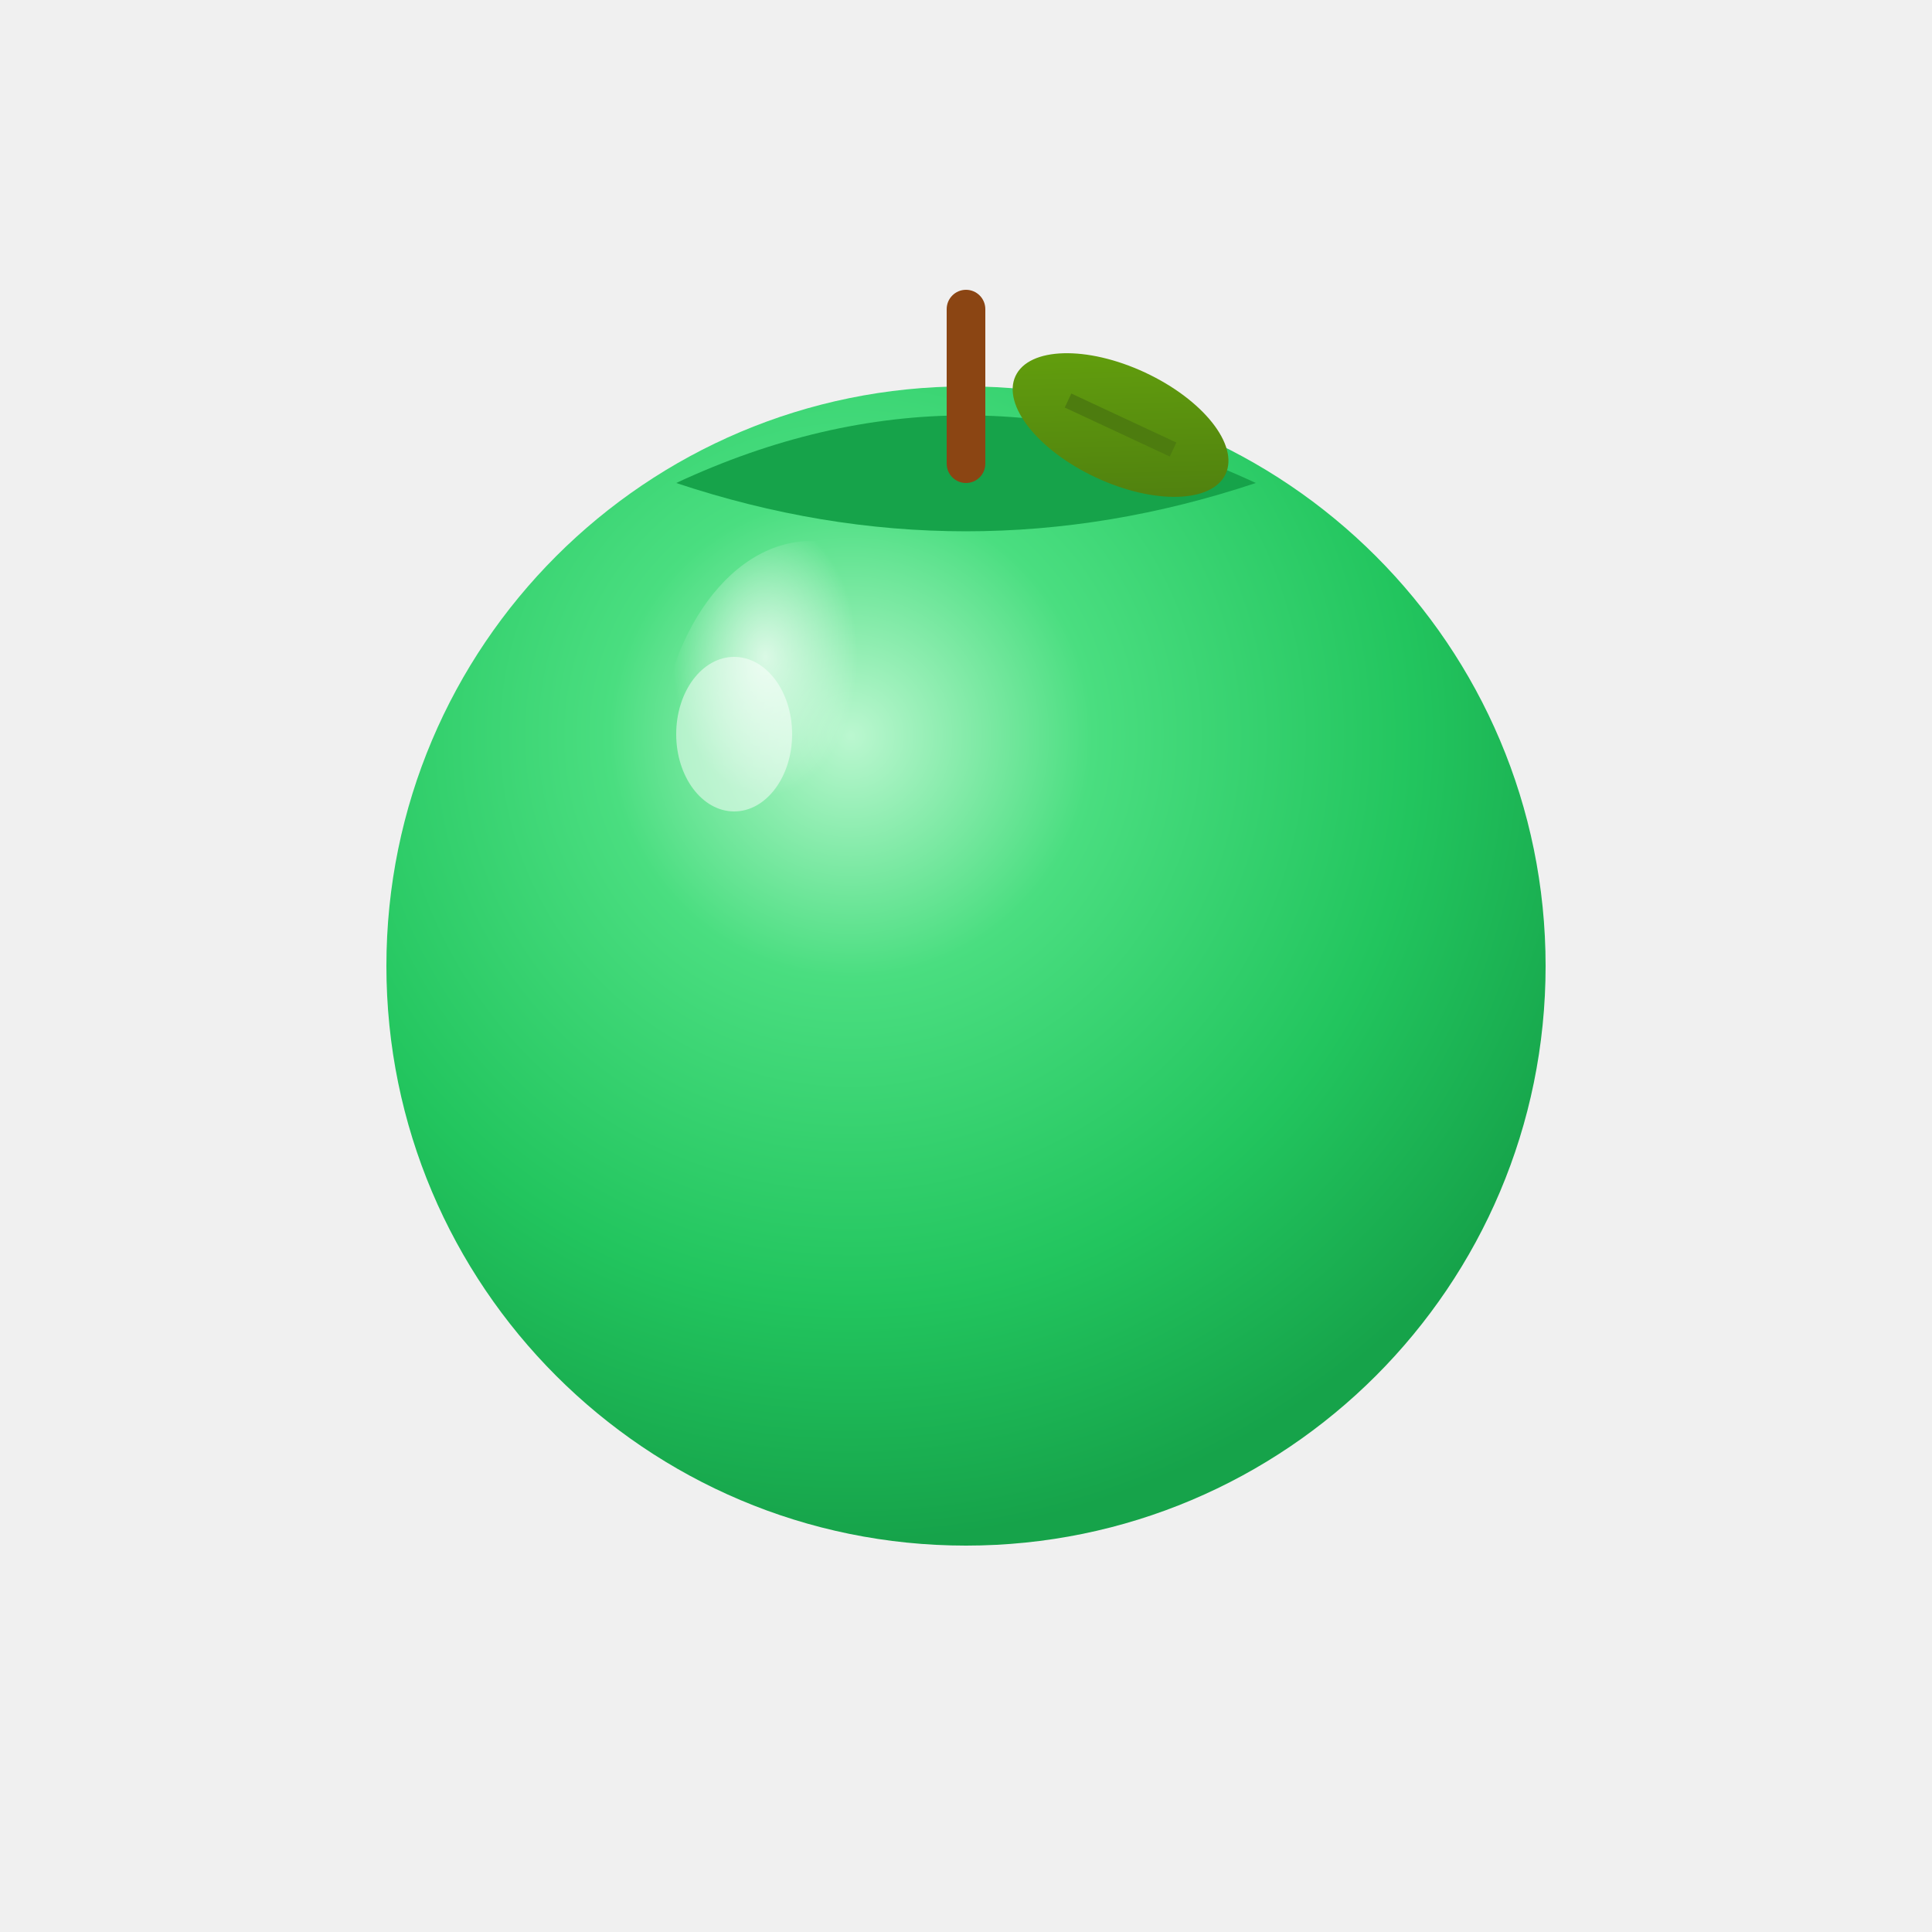
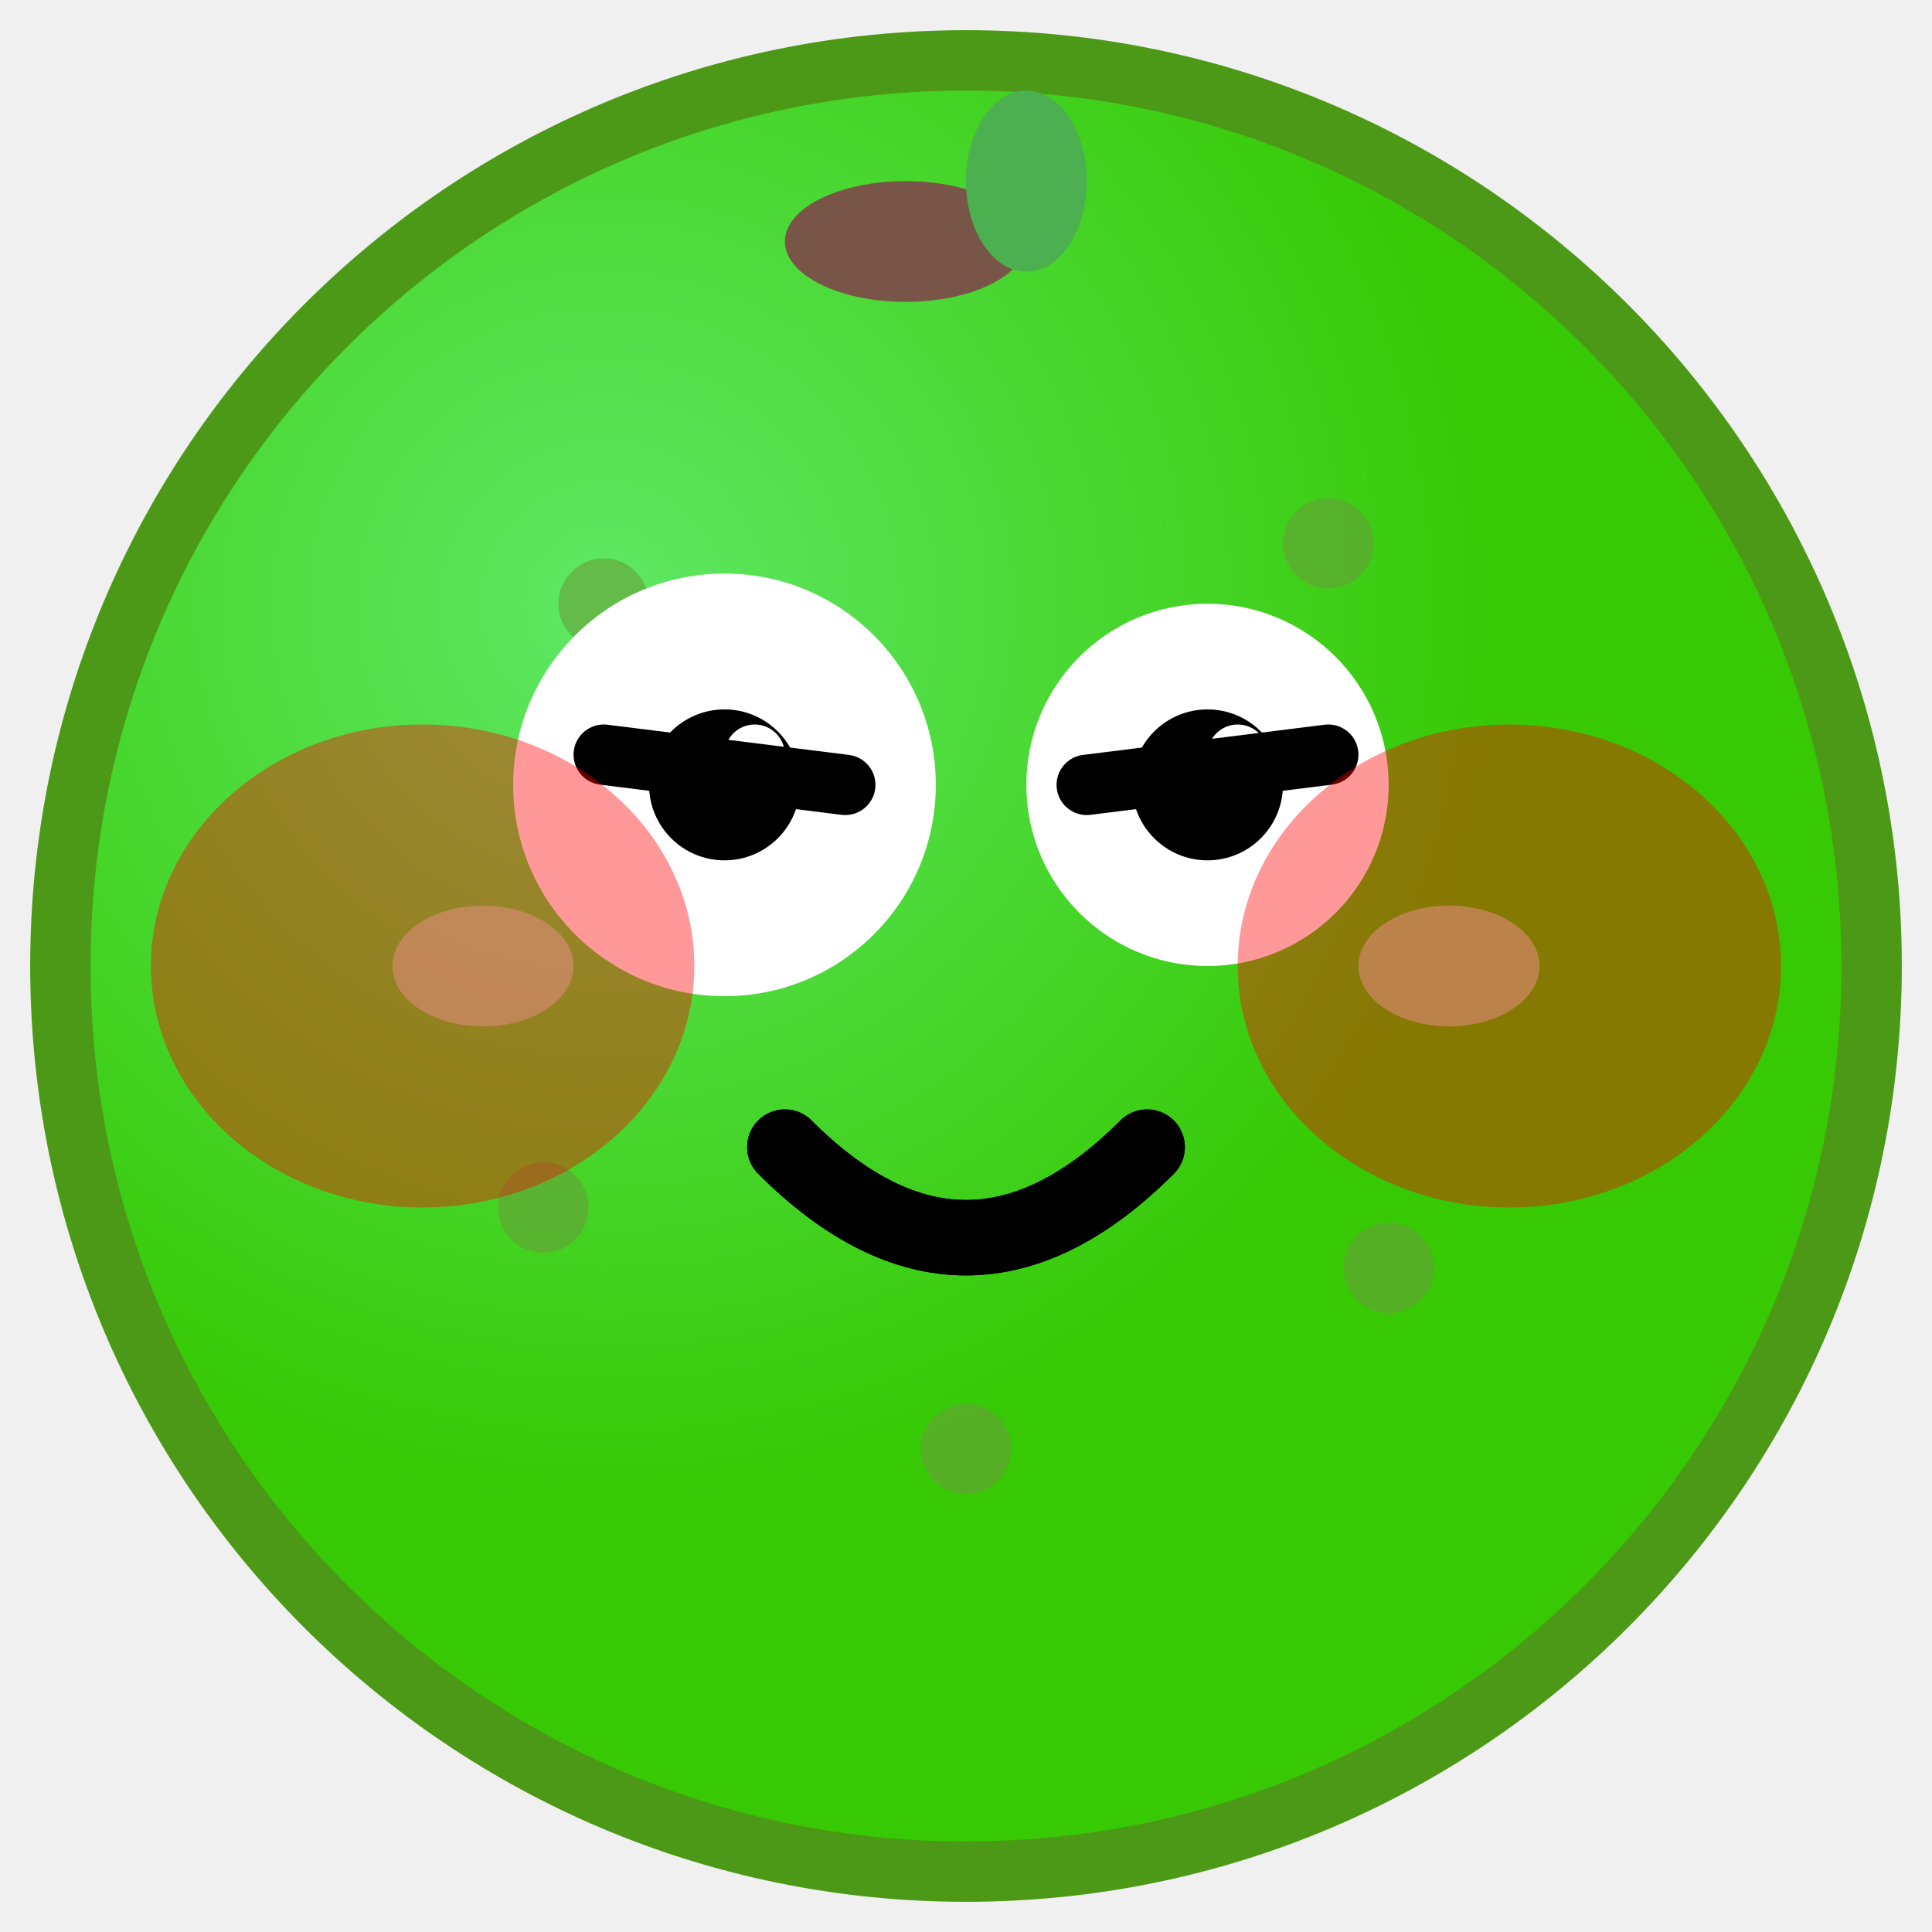
- <svg xmlns="http://www.w3.org/2000/svg" viewBox="0 0 100 100">
+ <svg xmlns="http://www.w3.org/2000/svg" viewBox="0 0 64 64">
  <defs>
-     <radialGradient id="appleGradient" cx="40%" cy="30%" r="70%">
-       <stop offset="0%" style="stop-color:#BBF7D0" />
-       <stop offset="30%" style="stop-color:#4ADE80" />
-       <stop offset="70%" style="stop-color:#22C55E" />
-       <stop offset="100%" style="stop-color:#16A34A" />
-     </radialGradient>
-     <linearGradient id="leafGradient" x1="0%" y1="0%" x2="100%" y2="100%">
-       <stop offset="0%" style="stop-color:#65A30D" />
-       <stop offset="100%" style="stop-color:#4D7C0F" />
-     </linearGradient>
-     <radialGradient id="highlight" cx="35%" cy="25%" r="30%">
-       <stop offset="0%" style="stop-color:#FFFFFF" />
-       <stop offset="100%" style="stop-color:#FFFFFF" stop-opacity="0" />
+     <radialGradient id="appleGrad" cx="0.3" cy="0.3">
+       <stop offset="0%" style="stop-color: #5fe865" />
+       <stop offset="100%" style="stop-color: #36c904" />
    </radialGradient>
  </defs>
-   <circle cx="50" cy="50" r="30" fill="url(#appleGradient)" />
-   <path d="M35 25 Q50 18 65 25 Q50 30 35 25" fill="#16A34A" />
-   <rect x="49" y="15" width="2" height="10" fill="#8B4513" rx="1" />
-   <ellipse cx="58" cy="22" rx="6" ry="3" fill="url(#leafGradient)" transform="rotate(25 58 22)" />
-   <path d="M55 22 Q58 22 61 22" stroke="#4D7C0F" stroke-width="0.8" transform="rotate(25 58 22)" />
-   <ellipse cx="42" cy="40" rx="8" ry="12" fill="url(#highlight)" opacity="0.7" />
-   <ellipse cx="38" cy="38" rx="3" ry="4" fill="#FFFFFF" opacity="0.5" />
+   <circle cx="32" cy="32" r="30" fill="url(#appleGrad)" stroke="#4b9916" stroke-width="2" />
+   <circle cx="20" cy="20" r="1.5" fill="#689F38" opacity="0.6" />
+   <circle cx="44" cy="18" r="1.5" fill="#689F38" opacity="0.6" />
+   <circle cx="18" cy="40" r="1.5" fill="#689F38" opacity="0.6" />
+   <circle cx="46" cy="42" r="1.5" fill="#689F38" opacity="0.6" />
+   <circle cx="32" cy="48" r="1.5" fill="#689F38" opacity="0.6" />
+   <g id="openEyes">
+     <ellipse cx="24" cy="26" rx="7" ry="7" fill="white" />
+     <ellipse cx="40" cy="26" rx="6" ry="6" fill="white" />
+     <circle cx="24" cy="26" r="2.5" fill="black" />
+     <circle cx="40" cy="26" r="2.5" fill="black" />
+     <circle cx="25" cy="25" r="1" fill="white" />
+     <circle cx="41" cy="25" r="1" fill="white" />
+     <path d="M26,38 Q32,44 38,38" stroke="black" stroke-width="2.5" fill="none" stroke-linecap="round" />
+     <ellipse cx="16" cy="32" rx="3" ry="2" fill="#C8E6C9" opacity="0.6" />
+     <ellipse cx="48" cy="32" rx="3" ry="2" fill="#C8E6C9" opacity="0.6" />
+     <animate attributeName="opacity" values="1; 1; 0; 1; 1" dur="10s" repeatCount="indefinite" calcMode="discrete" />
+   </g>
+   <g id="closedEyes">
+     <line x1="20" y1="25" x2="28" y2="26" stroke="black" stroke-width="2" stroke-linecap="round" />
+     <line x1="36" y1="26" x2="44" y2="25" stroke="black" stroke-width="2" stroke-linecap="round" />
+     <path d="M26,38 Q32,44 38,38" stroke="black" stroke-width="2.5" fill="none" stroke-linecap="round" />
+     <ellipse cx="14" cy="32" rx="9" ry="8" fill="#FF0000" opacity="0.4" />
+     <ellipse cx="50" cy="32" rx="9" ry="8" fill="#FF0000" opacity="0.4" />
+     <animate attributeName="opacity" values="0; 0; 1; 0; 0" dur="10s" repeatCount="indefinite" calcMode="discrete" />
+   </g>
+   <ellipse cx="30" cy="8" rx="4" ry="2" fill="#795548" />
+   <ellipse cx="34" cy="6" rx="2" ry="3" fill="#4CAF50" />
</svg>
